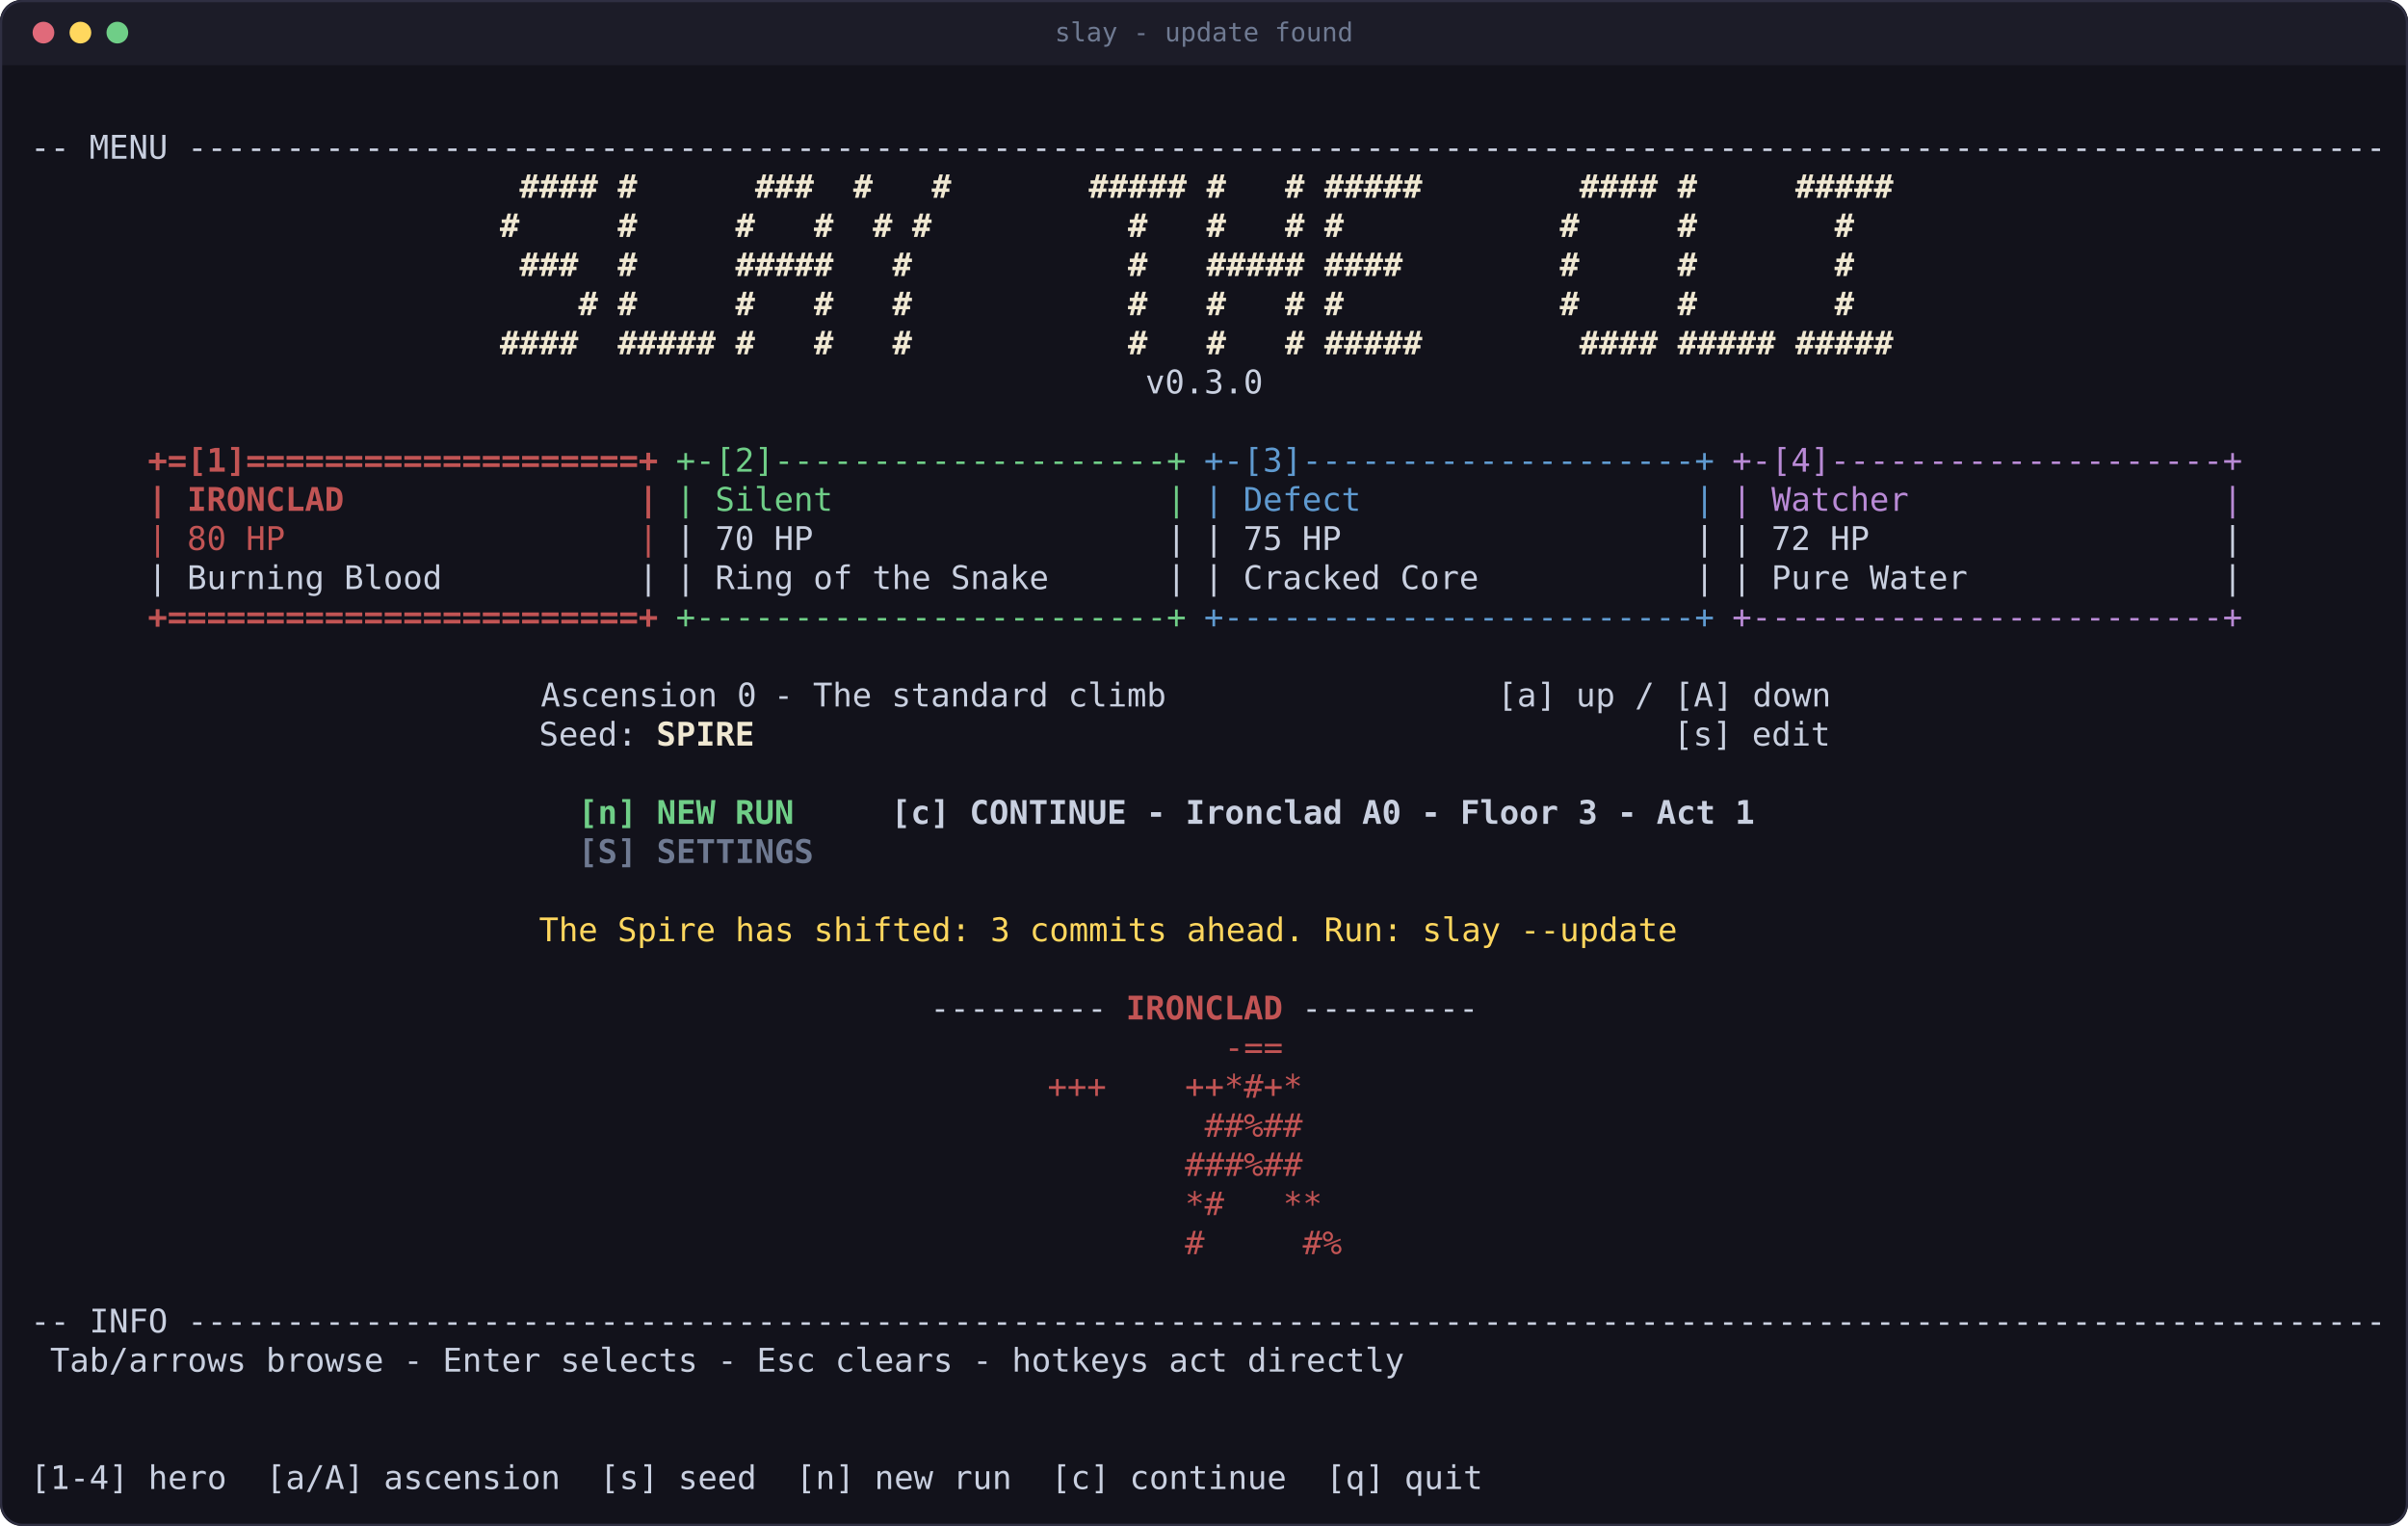
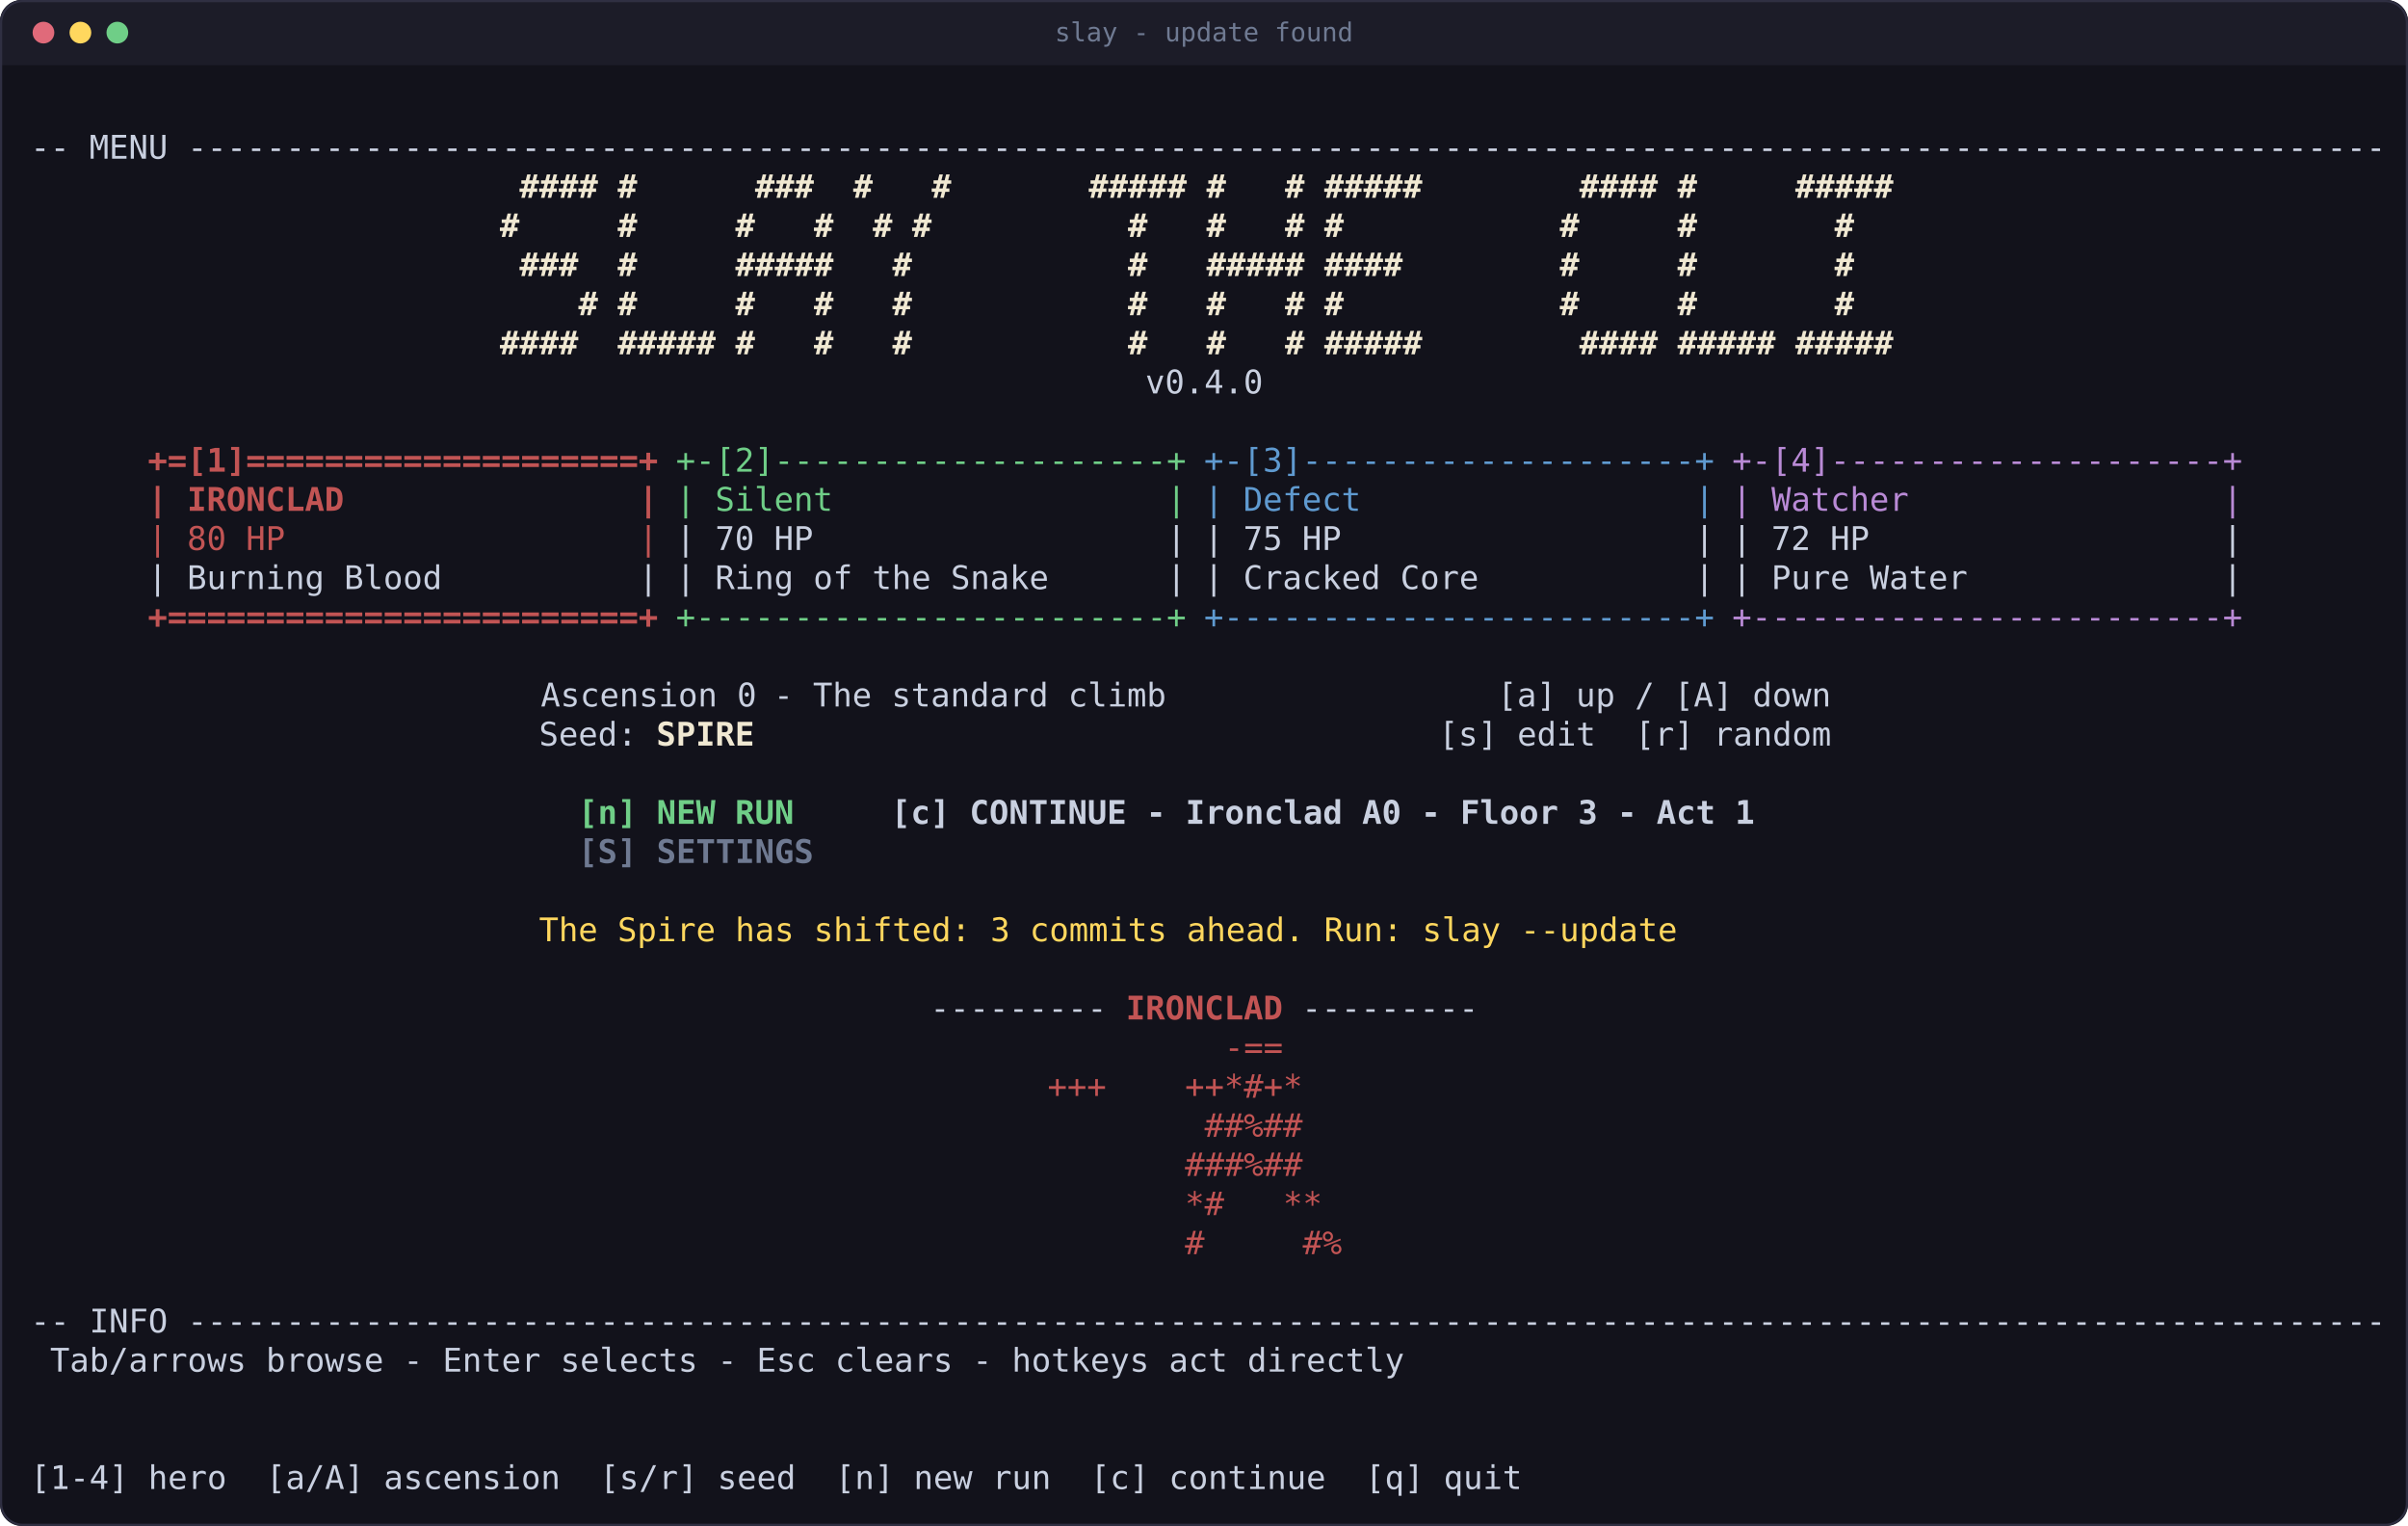
<svg xmlns="http://www.w3.org/2000/svg" width="1108" height="702" viewBox="0 0 1108 702" font-family="ui-monospace,SFMono-Regular,Menlo,Consolas,'DejaVu Sans Mono',monospace" font-size="15">
  <rect width="1108" height="702" rx="10" fill="#12121b" />
  <path d="M0 10a10 10 0 0 1 10-10h1088a10 10 0 0 1 10 10v20H0z" fill="#1c1c28" />
  <circle cx="20" cy="15" r="5" fill="#e06a7a" />
  <circle cx="37" cy="15" r="5" fill="#ffd75e" />
  <circle cx="54" cy="15" r="5" fill="#6fce87" />
  <text x="554" y="19" fill="#6f7a92" font-size="12" text-anchor="middle">slay - update found</text>
  <rect x="0.5" y="0.5" width="1107" height="701" rx="10" fill="none" stroke="#2f2f42" />
  <text y="73" xml:space="preserve">
    <tspan x="14" textLength="1080" lengthAdjust="spacingAndGlyphs" fill="#c9d0e0" opacity="0.55">-- MENU ----------------------------------------------------------------------------------------------------------------</tspan>
  </text>
  <text y="91" xml:space="preserve">
    <tspan x="230" textLength="639" lengthAdjust="spacingAndGlyphs" fill="#f0e8d2" font-weight="bold"> #### #      ###  #   #       ##### #   # #####        #### #     #####</tspan>
  </text>
  <text y="109" xml:space="preserve">
    <tspan x="230" textLength="639" lengthAdjust="spacingAndGlyphs" fill="#f0e8d2" font-weight="bold">#     #     #   #  # #          #   #   # #           #     #       #  </tspan>
  </text>
  <text y="127" xml:space="preserve">
    <tspan x="230" textLength="639" lengthAdjust="spacingAndGlyphs" fill="#f0e8d2" font-weight="bold"> ###  #     #####   #           #   ##### ####        #     #       #  </tspan>
  </text>
  <text y="145" xml:space="preserve">
    <tspan x="230" textLength="639" lengthAdjust="spacingAndGlyphs" fill="#f0e8d2" font-weight="bold">    # #     #   #   #           #   #   # #           #     #       #  </tspan>
  </text>
  <text y="163" xml:space="preserve">
    <tspan x="230" textLength="639" lengthAdjust="spacingAndGlyphs" fill="#f0e8d2" font-weight="bold">####  ##### #   #   #           #   #   # #####        #### ##### #####</tspan>
  </text>
  <text y="181" xml:space="preserve">
-     <tspan x="527" textLength="54" lengthAdjust="spacingAndGlyphs" fill="#c9d0e0" opacity="0.55">v0.3.0</tspan>
+     <tspan x="527" textLength="54" lengthAdjust="spacingAndGlyphs" fill="#c9d0e0" opacity="0.55">v0.4.0</tspan>
  </text>
  <text y="217" xml:space="preserve">
    <tspan x="68" textLength="234" lengthAdjust="spacingAndGlyphs" fill="#c25454" font-weight="bold">+=[1]====================+</tspan>
    <tspan x="311" textLength="234" lengthAdjust="spacingAndGlyphs" fill="#6fce87">+-[2]--------------------+</tspan>
    <tspan x="554" textLength="234" lengthAdjust="spacingAndGlyphs" fill="#5f9ad0">+-[3]--------------------+</tspan>
    <tspan x="797" textLength="234" lengthAdjust="spacingAndGlyphs" fill="#b98ad6">+-[4]--------------------+</tspan>
  </text>
  <text y="235" xml:space="preserve">
    <tspan x="68" textLength="234" lengthAdjust="spacingAndGlyphs" fill="#c25454" font-weight="bold">| IRONCLAD               |</tspan>
    <tspan x="311" textLength="234" lengthAdjust="spacingAndGlyphs" fill="#6fce87">| Silent                 |</tspan>
    <tspan x="554" textLength="234" lengthAdjust="spacingAndGlyphs" fill="#5f9ad0">| Defect                 |</tspan>
    <tspan x="797" textLength="234" lengthAdjust="spacingAndGlyphs" fill="#b98ad6">| Watcher                |</tspan>
  </text>
  <text y="253" xml:space="preserve">
    <tspan x="68" textLength="234" lengthAdjust="spacingAndGlyphs" fill="#c25454">| 80 HP                  |</tspan>
    <tspan x="311" textLength="234" lengthAdjust="spacingAndGlyphs" fill="#c9d0e0" opacity="0.55">| 70 HP                  |</tspan>
    <tspan x="554" textLength="234" lengthAdjust="spacingAndGlyphs" fill="#c9d0e0" opacity="0.55">| 75 HP                  |</tspan>
    <tspan x="797" textLength="234" lengthAdjust="spacingAndGlyphs" fill="#c9d0e0" opacity="0.55">| 72 HP                  |</tspan>
  </text>
  <text y="271" xml:space="preserve">
    <tspan x="68" textLength="234" lengthAdjust="spacingAndGlyphs" fill="#c9d0e0" opacity="0.55">| Burning Blood          |</tspan>
    <tspan x="311" textLength="234" lengthAdjust="spacingAndGlyphs" fill="#c9d0e0" opacity="0.55">| Ring of the Snake      |</tspan>
    <tspan x="554" textLength="234" lengthAdjust="spacingAndGlyphs" fill="#c9d0e0" opacity="0.55">| Cracked Core           |</tspan>
    <tspan x="797" textLength="234" lengthAdjust="spacingAndGlyphs" fill="#c9d0e0" opacity="0.55">| Pure Water             |</tspan>
  </text>
  <text y="289" xml:space="preserve">
    <tspan x="68" textLength="234" lengthAdjust="spacingAndGlyphs" fill="#c25454" font-weight="bold">+========================+</tspan>
    <tspan x="311" textLength="234" lengthAdjust="spacingAndGlyphs" fill="#6fce87">+------------------------+</tspan>
    <tspan x="554" textLength="234" lengthAdjust="spacingAndGlyphs" fill="#5f9ad0">+------------------------+</tspan>
    <tspan x="797" textLength="234" lengthAdjust="spacingAndGlyphs" fill="#b98ad6">+------------------------+</tspan>
  </text>
  <text y="325" xml:space="preserve">
    <tspan x="14" textLength="342" lengthAdjust="spacingAndGlyphs" fill="#c9d0e0">                          Ascension 0 </tspan>
    <tspan x="356" textLength="180" lengthAdjust="spacingAndGlyphs" fill="#c9d0e0" opacity="0.55">- The standard climb</tspan>
    <tspan x="689" textLength="153" lengthAdjust="spacingAndGlyphs" fill="#c9d0e0" opacity="0.55">[a] up / [A] down</tspan>
  </text>
  <text y="343" xml:space="preserve">
    <tspan x="248" textLength="45" lengthAdjust="spacingAndGlyphs" fill="#c9d0e0" opacity="0.55">Seed:</tspan>
    <tspan x="302" textLength="45" lengthAdjust="spacingAndGlyphs" fill="#f0e8d2" font-weight="bold">SPIRE</tspan>
-     <tspan x="770" textLength="72" lengthAdjust="spacingAndGlyphs" fill="#c9d0e0" opacity="0.55">[s] edit</tspan>
+     <tspan x="662" textLength="180" lengthAdjust="spacingAndGlyphs" fill="#c9d0e0" opacity="0.55">[s] edit  [r] random</tspan>
  </text>
  <text y="379" xml:space="preserve">
    <tspan x="266" textLength="99" lengthAdjust="spacingAndGlyphs" fill="#6fce87" font-weight="bold">[n] NEW RUN</tspan>
    <tspan x="410" textLength="396" lengthAdjust="spacingAndGlyphs" fill="#c9d0e0" font-weight="bold">[c] CONTINUE - Ironclad A0 - Floor 3 - Act 1</tspan>
  </text>
  <text y="397" xml:space="preserve">
    <tspan x="266" textLength="108" lengthAdjust="spacingAndGlyphs" fill="#6f7a92" font-weight="bold">[S] SETTINGS</tspan>
  </text>
  <text y="433" xml:space="preserve">
    <tspan x="248" textLength="522" lengthAdjust="spacingAndGlyphs" fill="#ffd75e">The Spire has shifted: 3 commits ahead. Run: slay --update</tspan>
  </text>
  <text y="469" xml:space="preserve">
    <tspan x="428" textLength="81" lengthAdjust="spacingAndGlyphs" fill="#c9d0e0" opacity="0.55">---------</tspan>
    <tspan x="509" textLength="90" lengthAdjust="spacingAndGlyphs" fill="#c25454" font-weight="bold"> IRONCLAD </tspan>
    <tspan x="599" textLength="81" lengthAdjust="spacingAndGlyphs" fill="#c9d0e0" opacity="0.55">---------</tspan>
  </text>
  <text y="487" xml:space="preserve">
    <tspan x="482" textLength="135" lengthAdjust="spacingAndGlyphs" fill="#c25454">         -==   </tspan>
  </text>
  <text y="505" xml:space="preserve">
    <tspan x="482" textLength="135" lengthAdjust="spacingAndGlyphs" fill="#c25454">+++    ++*#+*  </tspan>
  </text>
  <text y="523" xml:space="preserve">
    <tspan x="482" textLength="135" lengthAdjust="spacingAndGlyphs" fill="#c25454">        ##%##  </tspan>
  </text>
  <text y="541" xml:space="preserve">
    <tspan x="482" textLength="135" lengthAdjust="spacingAndGlyphs" fill="#c25454">       ###%##  </tspan>
  </text>
  <text y="559" xml:space="preserve">
    <tspan x="482" textLength="135" lengthAdjust="spacingAndGlyphs" fill="#c25454">       *#   ** </tspan>
  </text>
  <text y="577" xml:space="preserve">
    <tspan x="482" textLength="135" lengthAdjust="spacingAndGlyphs" fill="#c25454">       #     #%</tspan>
  </text>
  <text y="613" xml:space="preserve">
    <tspan x="14" textLength="1080" lengthAdjust="spacingAndGlyphs" fill="#c9d0e0" opacity="0.55">-- INFO ----------------------------------------------------------------------------------------------------------------</tspan>
  </text>
  <text y="631" xml:space="preserve">
    <tspan x="14" textLength="630" lengthAdjust="spacingAndGlyphs" fill="#c9d0e0" opacity="0.55"> Tab/arrows browse - Enter selects - Esc clears - hotkeys act directly</tspan>
  </text>
  <text y="685" xml:space="preserve">
-     <tspan x="14" textLength="1080" lengthAdjust="spacingAndGlyphs" fill="#c9d0e0" opacity="0.55">[1-4] hero  [a/A] ascension  [s] seed  [n] new run  [c] continue  [q] quit                                              </tspan>
+     <tspan x="14" textLength="1080" lengthAdjust="spacingAndGlyphs" fill="#c9d0e0" opacity="0.55">[1-4] hero  [a/A] ascension  [s/r] seed  [n] new run  [c] continue  [q] quit                                            </tspan>
  </text>
</svg>
